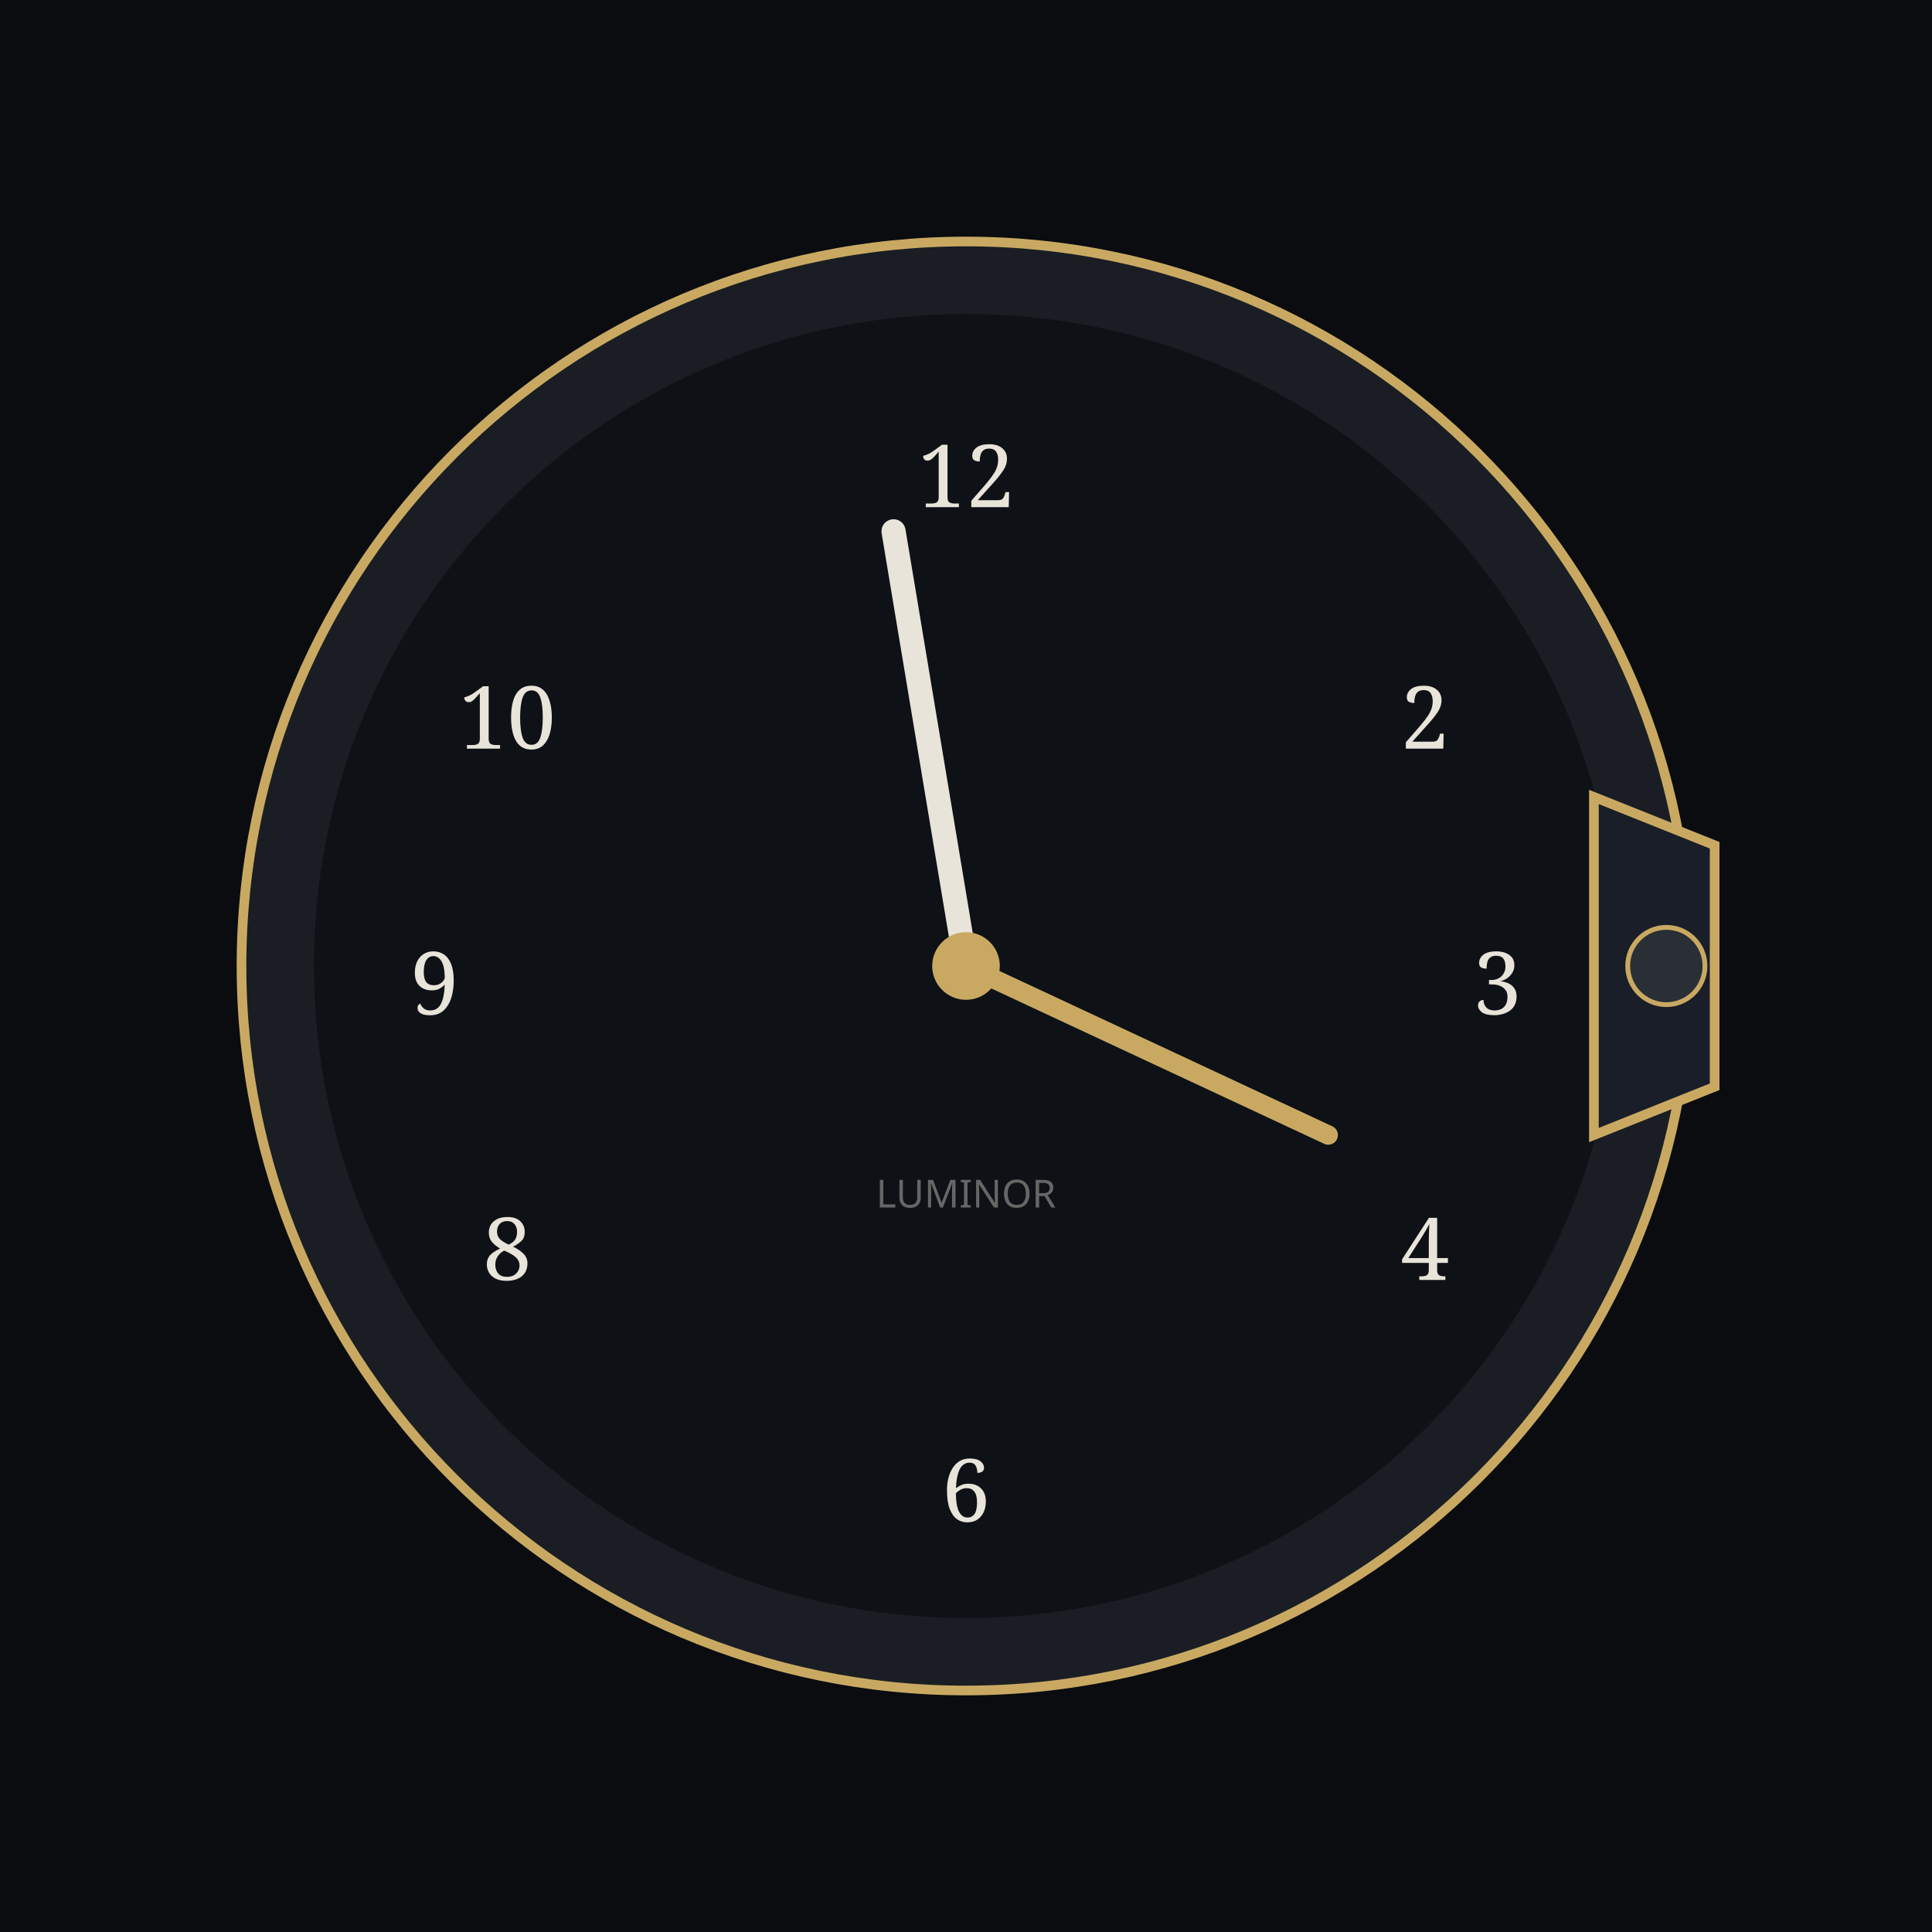
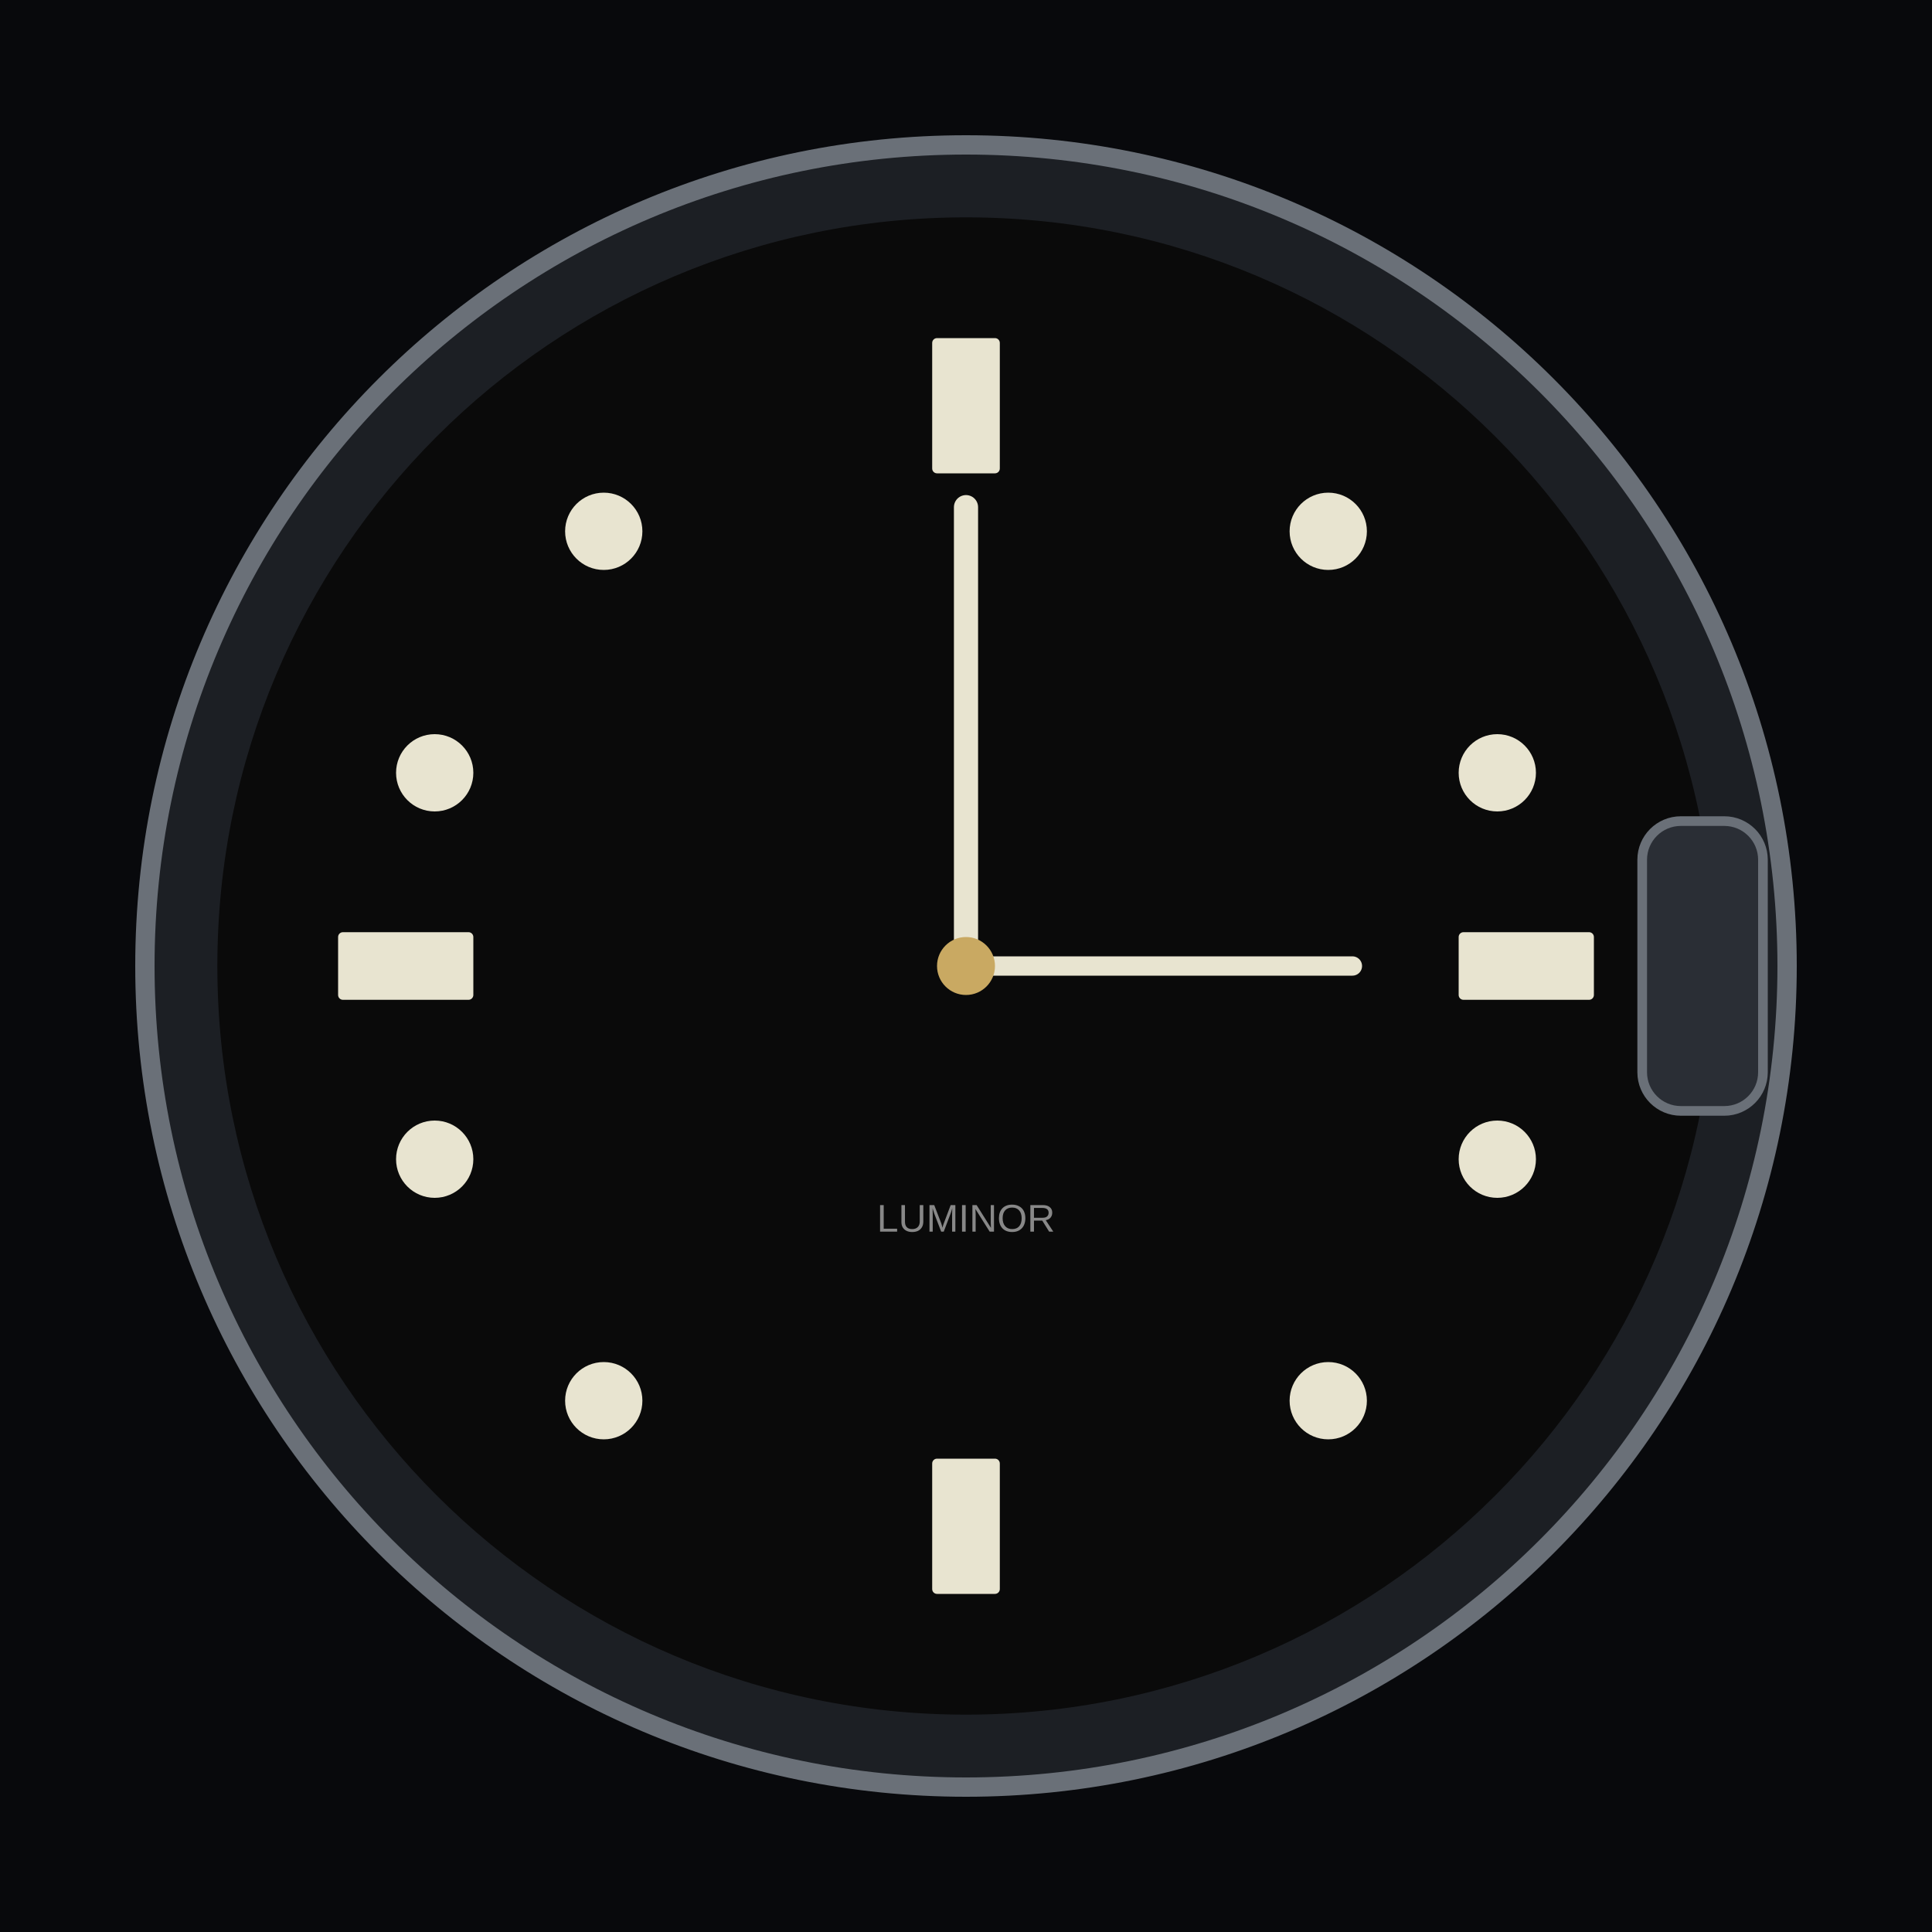
<svg xmlns="http://www.w3.org/2000/svg" viewBox="0 0 400 400">
-   <rect width="400" height="400" fill="#0a0c10" />
-   <circle cx="200" cy="200" r="150" fill="#1a1e24" stroke="#c9a962" stroke-width="2" />
-   <circle cx="200" cy="200" r="135" fill="#0e1116" />
-   <path d="M330 165 L355 175 L355 225 L330 235 Z" fill="#1a1e28" stroke="#c9a962" stroke-width="2" />
-   <circle cx="345" cy="200" r="8" fill="#2a2e35" stroke="#c9a962" stroke-width="1" />
-   <g fill="#e8e4d9" font-size="18" font-family="serif" text-anchor="middle">
-     <text x="200" y="105">12</text>
-     <text x="295" y="155">2</text>
-     <text x="310" y="210">3</text>
-     <text x="295" y="265">4</text>
-     <text x="200" y="315">6</text>
-     <text x="105" y="265">8</text>
-     <text x="90" y="210">9</text>
-     <text x="105" y="155">10</text>
+   <rect width="400" height="400" fill="#08090c" />
+   <circle cx="200" cy="200" r="170" fill="#1c1f24" stroke="#6a7078" stroke-width="4" />
+   <circle cx="200" cy="200" r="155" fill="#0a0a0a" />
+   <rect x="340" y="170" width="25" height="60" rx="8" fill="#2a2e35" stroke="#6a7078" stroke-width="2" />
+   <g fill="#e8e4d0">
+     <rect x="193" y="70" width="14" height="28" rx="1" />
+     <rect x="193" y="302" width="14" height="28" rx="1" />
+     <rect x="70" y="193" width="28" height="14" rx="1" />
+     <rect x="302" y="193" width="28" height="14" rx="1" />
+     <circle cx="275" cy="110" r="8" />
+     <circle cx="310" cy="160" r="8" />
+     <circle cx="310" cy="240" r="8" />
+     <circle cx="275" cy="290" r="8" />
+     <circle cx="125" cy="290" r="8" />
+     <circle cx="90" cy="240" r="8" />
+     <circle cx="90" cy="160" r="8" />
+     <circle cx="125" cy="110" r="8" />
  </g>
-   <line x1="200" y1="200" x2="185" y2="110" stroke="#e8e4d9" stroke-width="5" stroke-linecap="round" />
-   <line x1="200" y1="200" x2="275" y2="235" stroke="#c9a962" stroke-width="4" stroke-linecap="round" />
-   <circle cx="200" cy="200" r="7" fill="#c9a962" />
-   <text x="200" y="250" text-anchor="middle" fill="#666" font-size="8" font-family="sans-serif">LUMINOR</text>
+   <line x1="200" y1="200" x2="200" y2="105" stroke="#e8e4d0" stroke-width="5" stroke-linecap="round" />
+   <line x1="200" y1="200" x2="280" y2="200" stroke="#e8e4d0" stroke-width="4" stroke-linecap="round" />
+   <circle cx="200" cy="200" r="6" fill="#c9a962" />
+   <text x="200" y="255" text-anchor="middle" fill="#888" font-size="8" font-family="Arial, sans-serif">LUMINOR</text>
</svg>
